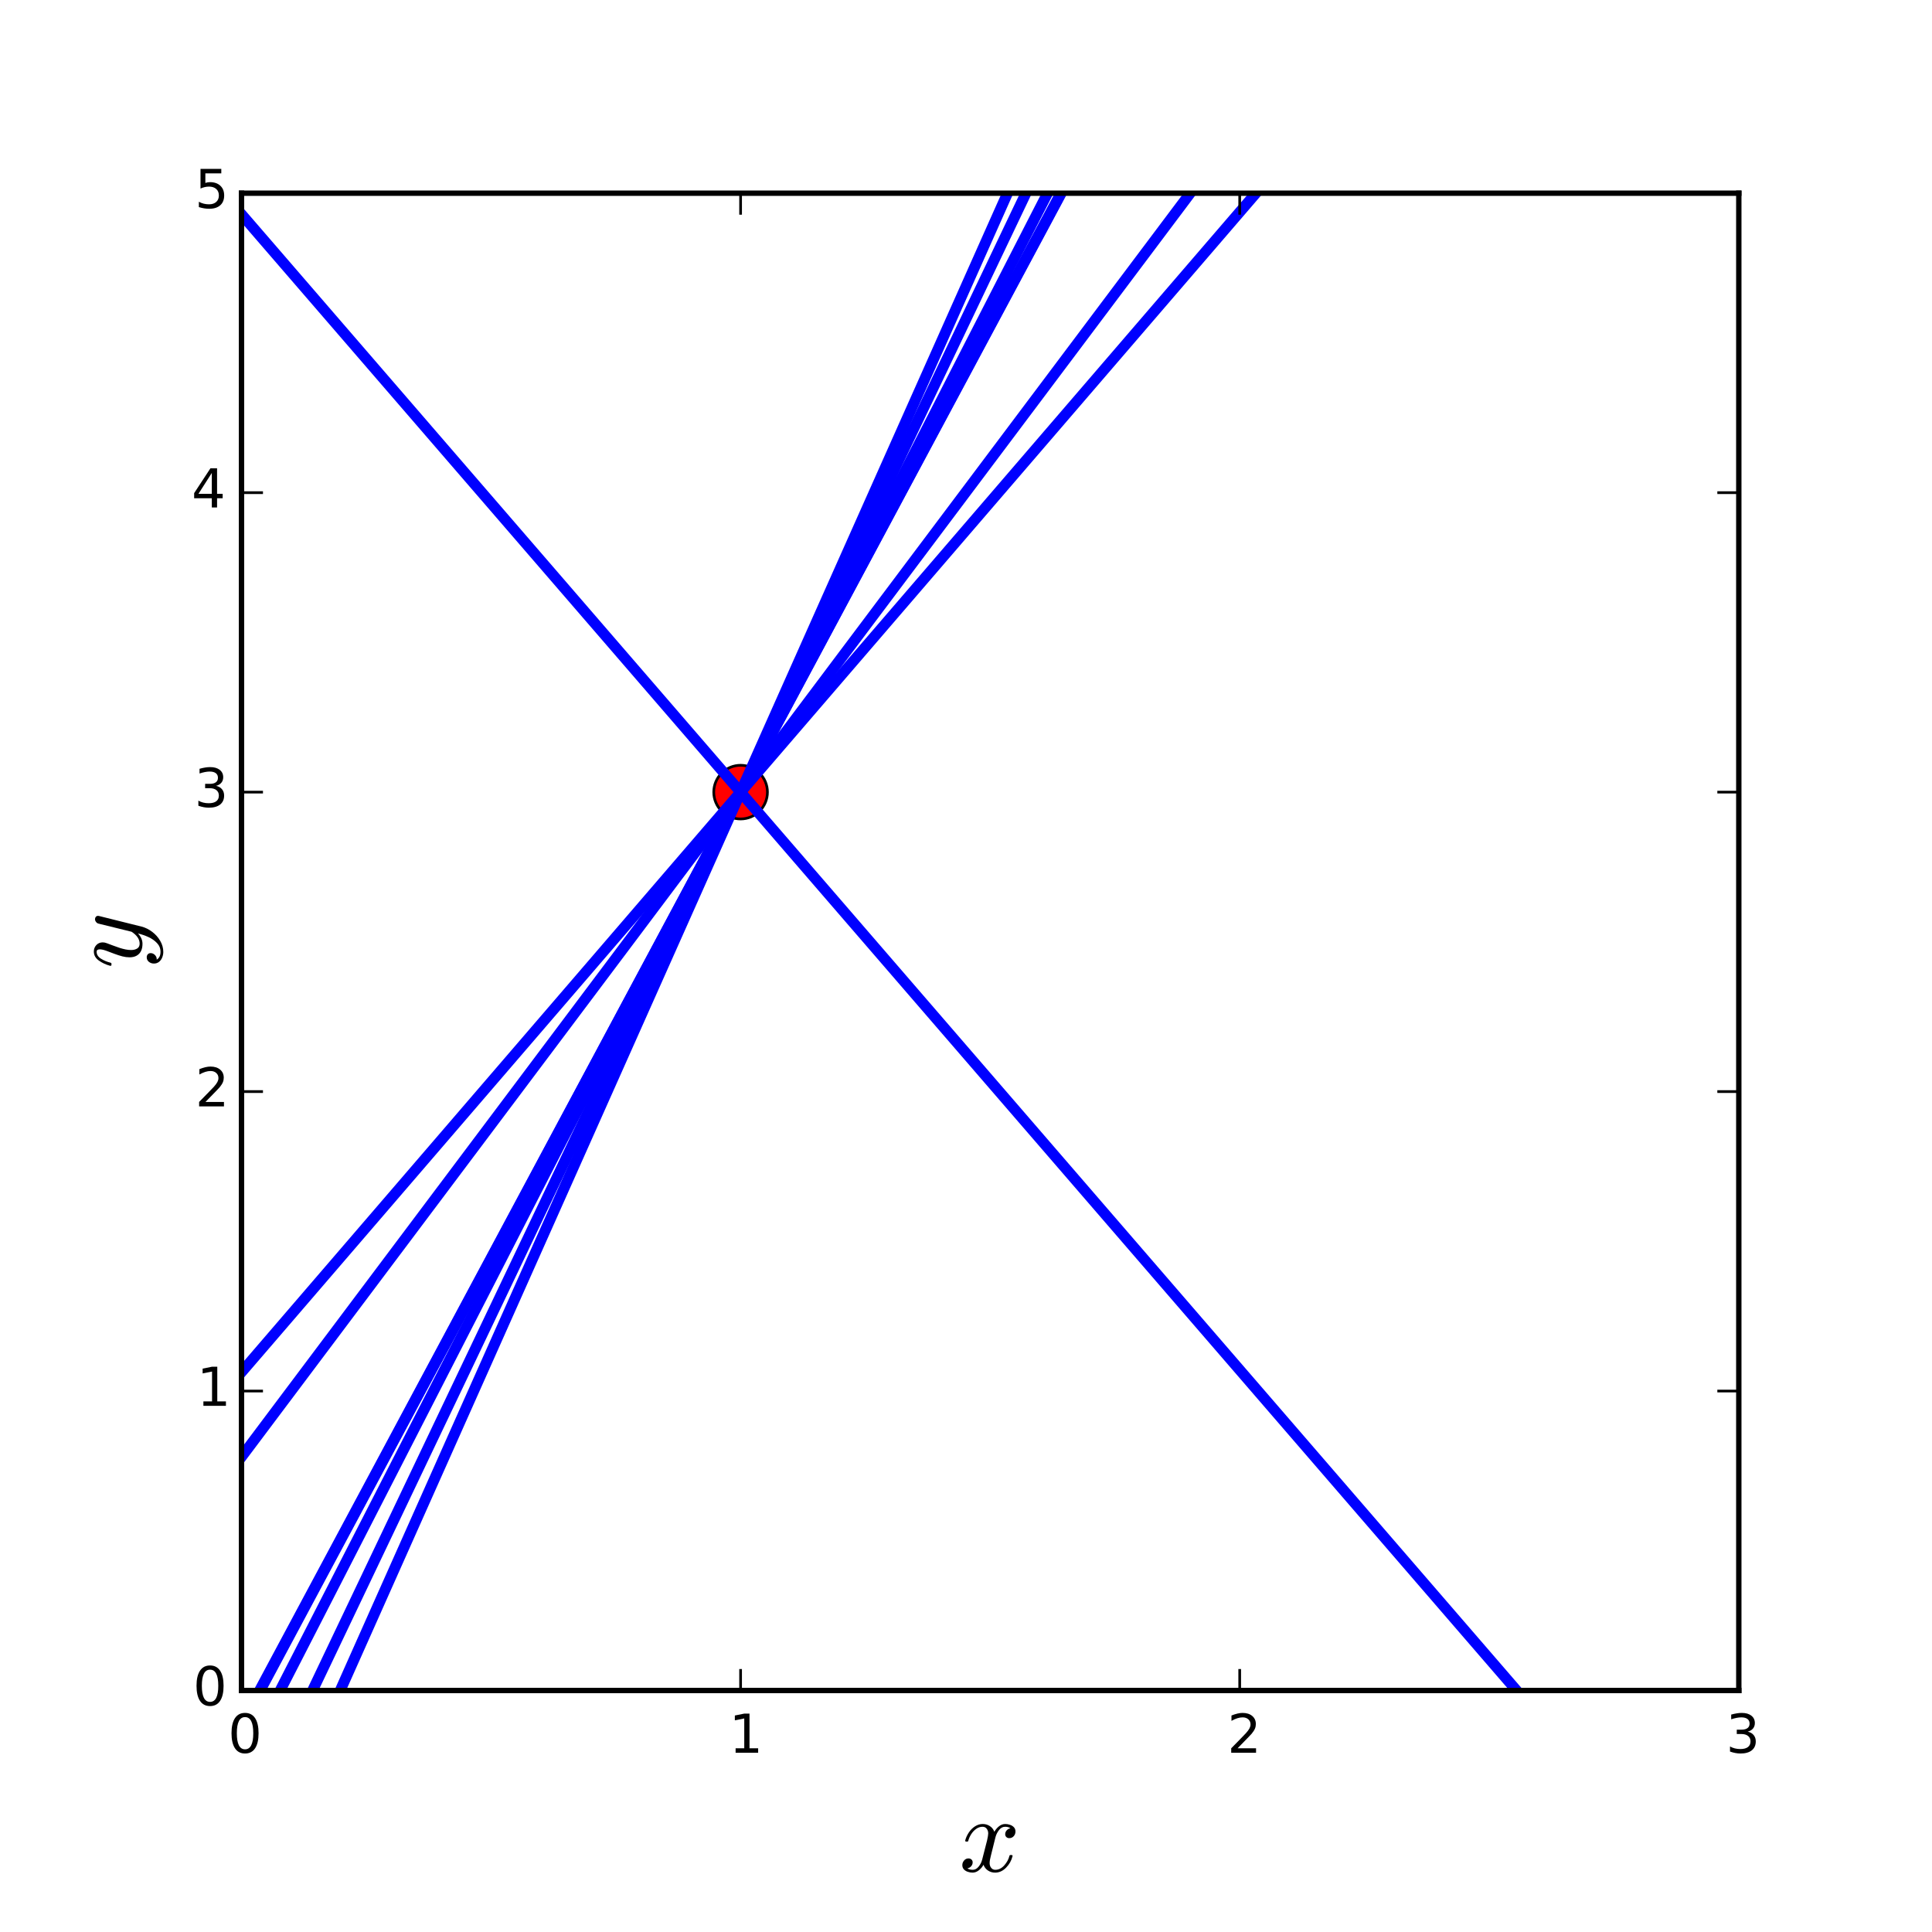
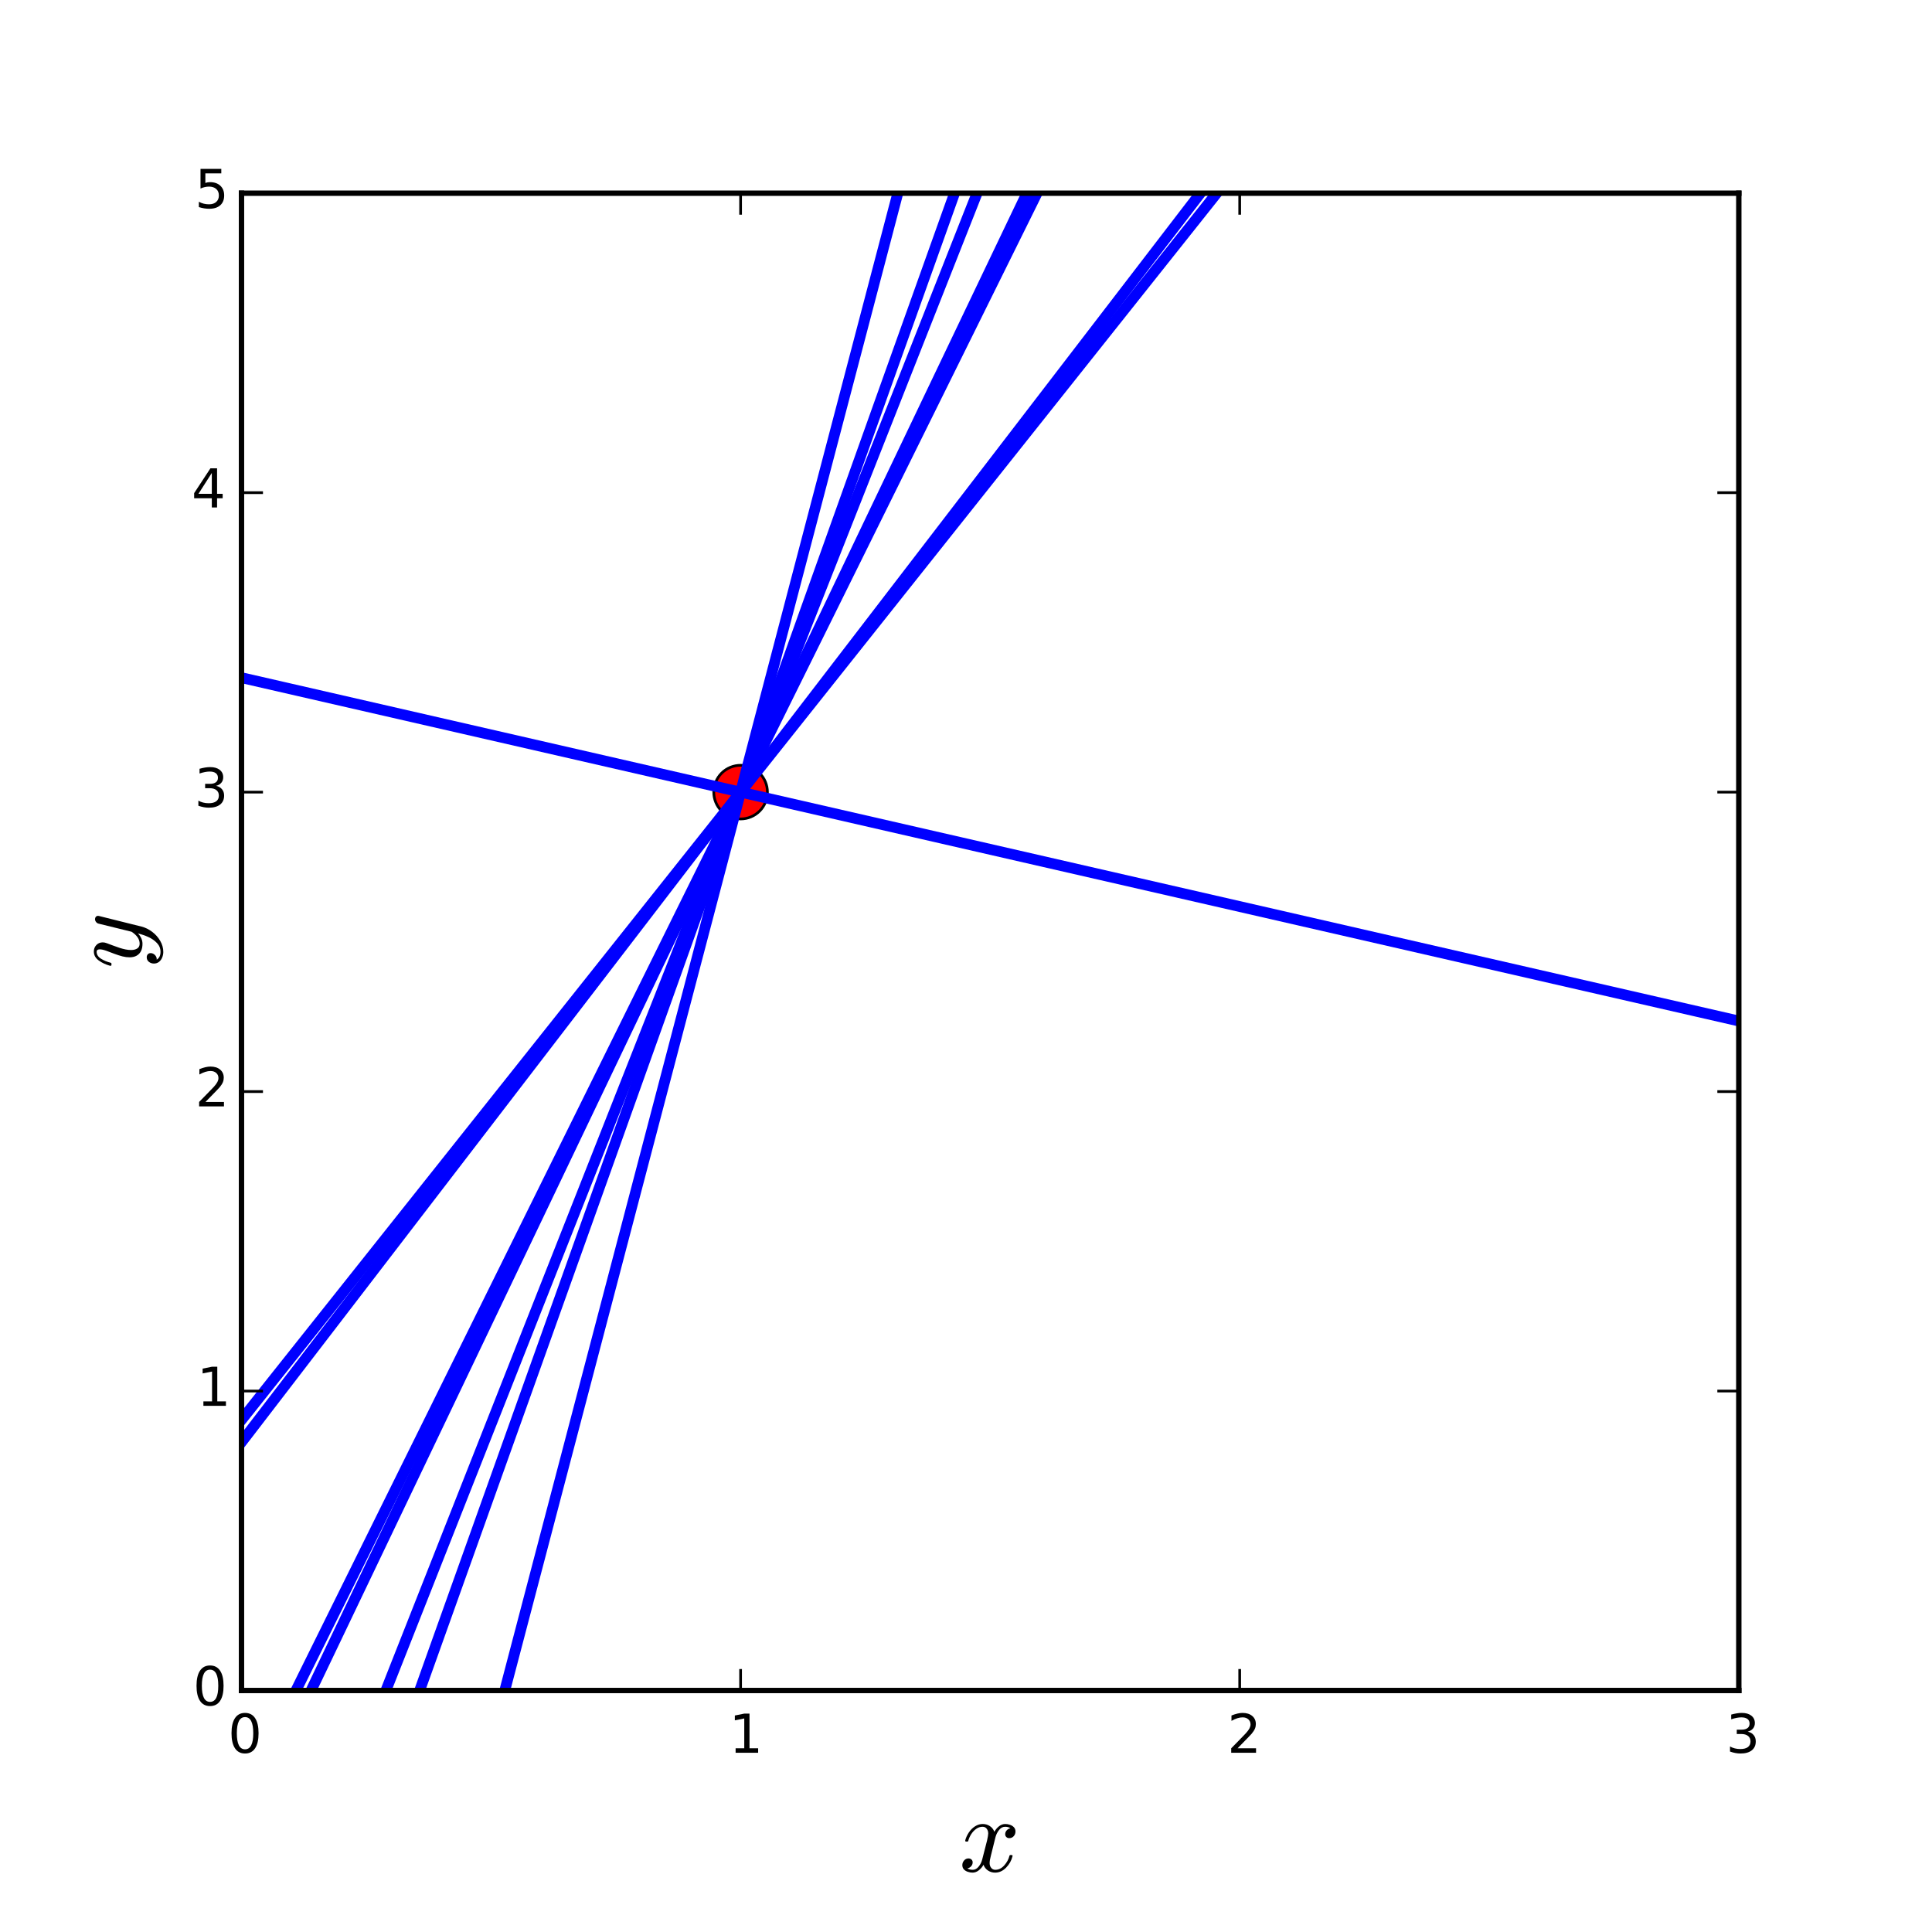
<svg xmlns="http://www.w3.org/2000/svg" xmlns:xlink="http://www.w3.org/1999/xlink" height="360pt" version="1.1" viewBox="0 0 360 360" width="360pt">
  <defs>
    <style type="text/css">
*{stroke-linecap:butt;stroke-linejoin:round;}
  </style>
  </defs>
  <g id="figure_1">
    <g id="patch_1">
      <path d=" M0 360 L360 360 L360 0 L0 0 z " style="fill:#ffffff;" />
    </g>
    <g id="axes_1">
      <g id="patch_2">
        <path d=" M45 315 L324 315 L324 36 L45 36 z " style="fill:#ffffff;" />
      </g>
      <g id="line2d_1">
        <defs>
          <path d=" M0 5 C1.326 5 2.598 4.473 3.536 3.536 C4.473 2.598 5 1.326 5 0 C5 -1.326 4.473 -2.598 3.536 -3.536 C2.598 -4.473 1.326 -5 0 -5 C-1.326 -5 -2.598 -4.473 -3.536 -3.536 C-4.473 -2.598 -5 -1.326 -5 0 C-5 1.326 -4.473 2.598 -3.536 3.536 C-2.598 4.473 -1.326 5 0 5 z " id="m8056b39326" style="stroke:#000000;stroke-width:0.5;" />
        </defs>
        <g clip-path="url(#pd0c2820aef)">
          <use style="fill:#ff0000;stroke:#000000;stroke-width:0.5;" x="138.0" xlink:href="#m8056b39326" y="147.6" />
        </g>
      </g>
      <g id="line2d_2">
-         <path clip-path="url(#pd0c2820aef)" d=" M45 271.471 L249.566 -1" style="fill:none;stroke:#0000ff;stroke-linecap:square;stroke-width:2;" />
+         <path clip-path="url(#pd0c2820aef)" d=" M45 407.919 M61.762 361 L191.088 -1" style="fill:none;stroke:#0000ff;stroke-linecap:square;stroke-width:2;" />
      </g>
      <g id="line2d_3">
-         <path clip-path="url(#pd0c2820aef)" d=" M45 321.289 L217.566 -1" style="fill:none;stroke:#0000ff;stroke-linecap:square;stroke-width:2;" />
+         <path clip-path="url(#pd0c2820aef)" d=" M45 342.112 L209.048 -1" style="fill:none;stroke:#0000ff;stroke-linecap:square;stroke-width:2;" />
      </g>
      <g id="line2d_4">
-         <path clip-path="url(#pd0c2820aef)" d=" M45 39.934 L322.33 361" style="fill:none;stroke:#0000ff;stroke-linecap:square;stroke-width:2;" />
+         <path clip-path="url(#pd0c2820aef)" d=" M45 126.276 L324 190.249" style="fill:none;stroke:#0000ff;stroke-linecap:square;stroke-width:2;" />
      </g>
      <g id="line2d_5">
-         <path clip-path="url(#pd0c2820aef)" d=" M45 321.489 L217.475 -1" style="fill:none;stroke:#0000ff;stroke-linecap:square;stroke-width:2;" />
+         <path clip-path="url(#pd0c2820aef)" d=" M45 383.151 M53.746 361 L196.67 -1" style="fill:none;stroke:#0000ff;stroke-linecap:square;stroke-width:2;" />
      </g>
      <g id="line2d_6">
-         <path clip-path="url(#pd0c2820aef)" d=" M45 356.267 L204.229 -1" style="fill:none;stroke:#0000ff;stroke-linecap:square;stroke-width:2;" />
+         <path clip-path="url(#pd0c2820aef)" d=" M45 335.501 L211.548 -1" style="fill:none;stroke:#0000ff;stroke-linecap:square;stroke-width:2;" />
      </g>
      <g id="line2d_7">
-         <path clip-path="url(#pd0c2820aef)" d=" M45 329.037 L214.169 -1" style="fill:none;stroke:#0000ff;stroke-linecap:square;stroke-width:2;" />
+         <path clip-path="url(#pd0c2820aef)" d=" M45 264.579 L256.139 -1" style="fill:none;stroke:#0000ff;stroke-linecap:square;stroke-width:2;" />
      </g>
      <g id="line2d_8">
-         <path clip-path="url(#pd0c2820aef)" d=" M45 342.783 L208.804 -1" style="fill:none;stroke:#0000ff;stroke-linecap:square;stroke-width:2;" />
+         <path clip-path="url(#pd0c2820aef)" d=" M45 268.731 L252.09 -1" style="fill:none;stroke:#0000ff;stroke-linecap:square;stroke-width:2;" />
      </g>
      <g id="line2d_9">
-         <path clip-path="url(#pd0c2820aef)" d=" M45 255.685 L265.861 -1" style="fill:none;stroke:#0000ff;stroke-linecap:square;stroke-width:2;" />
+         <path clip-path="url(#pd0c2820aef)" d=" M45 501.896 M81.984 361 L177.006 -1" style="fill:none;stroke:#0000ff;stroke-linecap:square;stroke-width:2;" />
      </g>
      <g id="patch_3">
        <path d=" M45 315 L45 36" style="fill:none;stroke:#000000;stroke-linecap:square;stroke-linejoin:miter;" />
      </g>
      <g id="patch_4">
        <path d=" M45 36 L324 36" style="fill:none;stroke:#000000;stroke-linecap:square;stroke-linejoin:miter;" />
      </g>
      <g id="patch_5">
        <path d=" M45 315 L324 315" style="fill:none;stroke:#000000;stroke-linecap:square;stroke-linejoin:miter;" />
      </g>
      <g id="patch_6">
        <path d=" M324 315 L324 36" style="fill:none;stroke:#000000;stroke-linecap:square;stroke-linejoin:miter;" />
      </g>
      <g id="matplotlib.axis_1">
        <g id="xtick_1">
          <g id="line2d_10">
            <defs>
              <path d=" M0 0 L0 -4" id="mc7db9fdffb" style="stroke:#000000;stroke-width:0.5;" />
            </defs>
            <g>
              <use style="stroke:#000000;stroke-width:0.5;" x="45.0" xlink:href="#mc7db9fdffb" y="315.0" />
            </g>
          </g>
          <g id="line2d_11">
            <defs>
              <path d=" M0 0 L0 4" id="m5a7d422ac3" style="stroke:#000000;stroke-width:0.5;" />
            </defs>
            <g>
              <use style="stroke:#000000;stroke-width:0.5;" x="45.0" xlink:href="#m5a7d422ac3" y="36.0" />
            </g>
          </g>
          <g id="text_1">
            <defs>
              <path d=" M31.781 66.406 Q24.172 66.406 20.328 58.906 Q16.5 51.422 16.5 36.375 Q16.5 21.391 20.328 13.891 Q24.172 6.391 31.781 6.391 Q39.453 6.391 43.281 13.891 Q47.125 21.391 47.125 36.375 Q47.125 51.422 43.281 58.906 Q39.453 66.406 31.781 66.406 M31.781 74.219 Q44.047 74.219 50.516 64.516 Q56.984 54.828 56.984 36.375 Q56.984 17.969 50.516 8.266 Q44.047 -1.422 31.781 -1.422 Q19.531 -1.422 13.062 8.266 Q6.594 17.969 6.594 36.375 Q6.594 54.828 13.062 64.516 Q19.531 74.219 31.781 74.219" id="BitstreamVeraSans-Roman-30" />
            </defs>
            <g transform="translate(42.48047 326.5984)scale(0.1 -0.1)">
              <use xlink:href="#BitstreamVeraSans-Roman-30" />
            </g>
          </g>
        </g>
        <g id="xtick_2">
          <g id="line2d_12">
            <g>
              <use style="stroke:#000000;stroke-width:0.5;" x="138.0" xlink:href="#mc7db9fdffb" y="315.0" />
            </g>
          </g>
          <g id="line2d_13">
            <g>
              <use style="stroke:#000000;stroke-width:0.5;" x="138.0" xlink:href="#m5a7d422ac3" y="36.0" />
            </g>
          </g>
          <g id="text_2">
            <defs>
              <path d=" M12.406 8.297 L28.516 8.297 L28.516 63.922 L10.984 60.406 L10.984 69.391 L28.422 72.906 L38.281 72.906 L38.281 8.297 L54.391 8.297 L54.391 0 L12.406 0 z " id="BitstreamVeraSans-Roman-31" />
            </defs>
            <g transform="translate(135.8297 326.5984)scale(0.1 -0.1)">
              <use xlink:href="#BitstreamVeraSans-Roman-31" />
            </g>
          </g>
        </g>
        <g id="xtick_3">
          <g id="line2d_14">
            <g>
              <use style="stroke:#000000;stroke-width:0.5;" x="231.0" xlink:href="#mc7db9fdffb" y="315.0" />
            </g>
          </g>
          <g id="line2d_15">
            <g>
              <use style="stroke:#000000;stroke-width:0.5;" x="231.0" xlink:href="#m5a7d422ac3" y="36.0" />
            </g>
          </g>
          <g id="text_3">
            <defs>
              <path d=" M19.188 8.297 L53.609 8.297 L53.609 0 L7.328 0 L7.328 8.297 Q12.938 14.109 22.625 23.891 Q32.328 33.688 34.812 36.531 Q39.547 41.844 41.422 45.531 Q43.312 49.219 43.312 52.781 Q43.312 58.594 39.234 62.25 Q35.156 65.922 28.609 65.922 Q23.969 65.922 18.812 64.312 Q13.672 62.703 7.812 59.422 L7.812 69.391 Q13.766 71.781 18.938 73 Q24.125 74.219 28.422 74.219 Q39.75 74.219 46.484 68.547 Q53.219 62.891 53.219 53.422 Q53.219 48.922 51.531 44.891 Q49.859 40.875 45.406 35.406 Q44.188 33.984 37.641 27.219 Q31.109 20.453 19.188 8.297" id="BitstreamVeraSans-Roman-32" />
            </defs>
            <g transform="translate(228.6859 326.5984)scale(0.1 -0.1)">
              <use xlink:href="#BitstreamVeraSans-Roman-32" />
            </g>
          </g>
        </g>
        <g id="xtick_4">
          <g id="line2d_16">
            <g>
              <use style="stroke:#000000;stroke-width:0.5;" x="324.0" xlink:href="#mc7db9fdffb" y="315.0" />
            </g>
          </g>
          <g id="line2d_17">
            <g>
              <use style="stroke:#000000;stroke-width:0.5;" x="324.0" xlink:href="#m5a7d422ac3" y="36.0" />
            </g>
          </g>
          <g id="text_4">
            <defs>
              <path d=" M40.578 39.312 Q47.656 37.797 51.625 33 Q55.609 28.219 55.609 21.188 Q55.609 10.406 48.188 4.484 Q40.766 -1.422 27.094 -1.422 Q22.516 -1.422 17.656 -0.516 Q12.797 0.391 7.625 2.203 L7.625 11.719 Q11.719 9.328 16.594 8.109 Q21.484 6.891 26.812 6.891 Q36.078 6.891 40.938 10.547 Q45.797 14.203 45.797 21.188 Q45.797 27.641 41.281 31.266 Q36.766 34.906 28.719 34.906 L20.219 34.906 L20.219 43.016 L29.109 43.016 Q36.375 43.016 40.234 45.922 Q44.094 48.828 44.094 54.297 Q44.094 59.906 40.109 62.906 Q36.141 65.922 28.719 65.922 Q24.656 65.922 20.016 65.031 Q15.375 64.156 9.812 62.312 L9.812 71.094 Q15.438 72.656 20.344 73.438 Q25.25 74.219 29.594 74.219 Q40.828 74.219 47.359 69.109 Q53.906 64.016 53.906 55.328 Q53.906 49.266 50.438 45.094 Q46.969 40.922 40.578 39.312" id="BitstreamVeraSans-Roman-33" />
            </defs>
            <g transform="translate(321.6008 326.5984)scale(0.1 -0.1)">
              <use xlink:href="#BitstreamVeraSans-Roman-33" />
            </g>
          </g>
        </g>
        <g id="text_5">
          <defs>
            <path d=" M7.812 2.875 Q9.578 1.516 12.797 1.516 Q15.922 1.516 18.312 4.516 Q20.703 7.516 21.578 11.078 L26.125 28.812 Q27.203 33.641 27.203 35.406 Q27.203 37.891 25.812 39.75 Q24.422 41.609 21.922 41.609 Q18.75 41.609 15.969 39.625 Q13.188 37.641 11.281 34.594 Q9.375 31.547 8.594 28.422 Q8.406 27.781 7.812 27.781 L6.594 27.781 Q5.812 27.781 5.812 28.719 L5.812 29 Q6.781 32.719 9.125 36.25 Q11.469 39.797 14.859 41.984 Q18.266 44.188 22.125 44.188 Q25.781 44.188 28.734 42.234 Q31.688 40.281 32.906 36.922 Q34.625 39.984 37.281 42.078 Q39.938 44.188 43.109 44.188 Q45.266 44.188 47.5 43.422 Q49.75 42.672 51.172 41.109 Q52.594 39.547 52.594 37.203 Q52.594 34.672 50.953 32.828 Q49.312 31 46.781 31 Q45.172 31 44.094 32.031 Q43.016 33.062 43.016 34.625 Q43.016 36.719 44.453 38.297 Q45.906 39.891 47.906 40.188 Q46.094 41.609 42.922 41.609 Q39.703 41.609 37.328 38.625 Q34.969 35.641 33.984 31.984 L29.594 14.312 Q28.516 10.297 28.516 7.719 Q28.516 5.172 29.953 3.344 Q31.391 1.516 33.797 1.516 Q38.484 1.516 42.156 5.641 Q45.844 9.766 47.016 14.703 Q47.219 15.281 47.797 15.281 L49.031 15.281 Q49.422 15.281 49.656 15.016 Q49.906 14.75 49.906 14.406 Q49.906 14.312 49.812 14.109 Q48.391 8.156 43.844 3.516 Q39.312 -1.125 33.594 -1.125 Q29.938 -1.125 26.984 0.844 Q24.031 2.828 22.797 6.203 Q21.234 3.266 18.469 1.062 Q15.719 -1.125 12.594 -1.125 Q10.453 -1.125 8.172 -0.359 Q5.906 0.391 4.484 1.953 Q3.078 3.516 3.078 5.906 Q3.078 8.25 4.703 10.172 Q6.344 12.109 8.797 12.109 Q10.453 12.109 11.578 11.109 Q12.703 10.109 12.703 8.5 Q12.703 6.391 11.297 4.828 Q9.906 3.266 7.812 2.875" id="Cmmi10-78" />
          </defs>
          <g transform="translate(178.7 348.875)scale(0.2 -0.2)">
            <use transform="translate(0.0 0.8125)" xlink:href="#Cmmi10-78" />
          </g>
        </g>
      </g>
      <g id="matplotlib.axis_2">
        <g id="ytick_1">
          <g id="line2d_18">
            <defs>
              <path d=" M0 0 L4 0" id="md7965d1ba0" style="stroke:#000000;stroke-width:0.5;" />
            </defs>
            <g>
              <use style="stroke:#000000;stroke-width:0.5;" x="45.0" xlink:href="#md7965d1ba0" y="315.0" />
            </g>
          </g>
          <g id="line2d_19">
            <defs>
              <path d=" M0 0 L-4 0" id="md9a1c1a7cd" style="stroke:#000000;stroke-width:0.5;" />
            </defs>
            <g>
              <use style="stroke:#000000;stroke-width:0.5;" x="324.0" xlink:href="#md9a1c1a7cd" y="315.0" />
            </g>
          </g>
          <g id="text_6">
            <g transform="translate(35.96094 317.7594)scale(0.1 -0.1)">
              <use xlink:href="#BitstreamVeraSans-Roman-30" />
            </g>
          </g>
        </g>
        <g id="ytick_2">
          <g id="line2d_20">
            <g>
              <use style="stroke:#000000;stroke-width:0.5;" x="45.0" xlink:href="#md7965d1ba0" y="259.2" />
            </g>
          </g>
          <g id="line2d_21">
            <g>
              <use style="stroke:#000000;stroke-width:0.5;" x="324.0" xlink:href="#md9a1c1a7cd" y="259.2" />
            </g>
          </g>
          <g id="text_7">
            <g transform="translate(36.65937 261.9594)scale(0.1 -0.1)">
              <use xlink:href="#BitstreamVeraSans-Roman-31" />
            </g>
          </g>
        </g>
        <g id="ytick_3">
          <g id="line2d_22">
            <g>
              <use style="stroke:#000000;stroke-width:0.5;" x="45.0" xlink:href="#md7965d1ba0" y="203.4" />
            </g>
          </g>
          <g id="line2d_23">
            <g>
              <use style="stroke:#000000;stroke-width:0.5;" x="324.0" xlink:href="#md9a1c1a7cd" y="203.4" />
            </g>
          </g>
          <g id="text_8">
            <g transform="translate(36.37188 206.1594)scale(0.1 -0.1)">
              <use xlink:href="#BitstreamVeraSans-Roman-32" />
            </g>
          </g>
        </g>
        <g id="ytick_4">
          <g id="line2d_24">
            <g>
              <use style="stroke:#000000;stroke-width:0.5;" x="45.0" xlink:href="#md7965d1ba0" y="147.6" />
            </g>
          </g>
          <g id="line2d_25">
            <g>
              <use style="stroke:#000000;stroke-width:0.5;" x="324.0" xlink:href="#md9a1c1a7cd" y="147.6" />
            </g>
          </g>
          <g id="text_9">
            <g transform="translate(36.20156 150.3594)scale(0.1 -0.1)">
              <use xlink:href="#BitstreamVeraSans-Roman-33" />
            </g>
          </g>
        </g>
        <g id="ytick_5">
          <g id="line2d_26">
            <g>
              <use style="stroke:#000000;stroke-width:0.5;" x="45.0" xlink:href="#md7965d1ba0" y="91.8" />
            </g>
          </g>
          <g id="line2d_27">
            <g>
              <use style="stroke:#000000;stroke-width:0.5;" x="324.0" xlink:href="#md9a1c1a7cd" y="91.8" />
            </g>
          </g>
          <g id="text_10">
            <defs>
              <path d=" M37.797 64.312 L12.891 25.391 L37.797 25.391 z  M35.203 72.906 L47.609 72.906 L47.609 25.391 L58.016 25.391 L58.016 17.188 L47.609 17.188 L47.609 0 L37.797 0 L37.797 17.188 L4.891 17.188 L4.891 26.703 z " id="BitstreamVeraSans-Roman-34" />
            </defs>
            <g transform="translate(35.6875 94.55938)scale(0.1 -0.1)">
              <use xlink:href="#BitstreamVeraSans-Roman-34" />
            </g>
          </g>
        </g>
        <g id="ytick_6">
          <g id="line2d_28">
            <g>
              <use style="stroke:#000000;stroke-width:0.5;" x="45.0" xlink:href="#md7965d1ba0" y="36.0" />
            </g>
          </g>
          <g id="line2d_29">
            <g>
              <use style="stroke:#000000;stroke-width:0.5;" x="324.0" xlink:href="#md9a1c1a7cd" y="36.0" />
            </g>
          </g>
          <g id="text_11">
            <defs>
              <path d=" M10.797 72.906 L49.516 72.906 L49.516 64.594 L19.828 64.594 L19.828 46.734 Q21.969 47.469 24.109 47.828 Q26.266 48.188 28.422 48.188 Q40.625 48.188 47.75 41.5 Q54.891 34.812 54.891 23.391 Q54.891 11.625 47.562 5.094 Q40.234 -1.422 26.906 -1.422 Q22.312 -1.422 17.547 -0.641 Q12.797 0.141 7.719 1.703 L7.719 11.625 Q12.109 9.234 16.797 8.062 Q21.484 6.891 26.703 6.891 Q35.156 6.891 40.078 11.328 Q45.016 15.766 45.016 23.391 Q45.016 31 40.078 35.438 Q35.156 39.891 26.703 39.891 Q22.75 39.891 18.812 39.016 Q14.891 38.141 10.797 36.281 z " id="BitstreamVeraSans-Roman-35" />
            </defs>
            <g transform="translate(36.28281 38.75937)scale(0.1 -0.1)">
              <use xlink:href="#BitstreamVeraSans-Roman-35" />
            </g>
          </g>
        </g>
        <g id="text_12">
          <defs>
            <path d=" M8.406 -14.312 Q10.5 -17.922 15.719 -17.922 Q20.453 -17.922 23.922 -14.594 Q27.391 -11.281 29.516 -6.562 Q31.641 -1.859 32.812 3.078 Q28.375 -1.125 23.188 -1.125 Q19.234 -1.125 16.453 0.234 Q13.672 1.609 12.125 4.312 Q10.594 7.031 10.594 10.891 Q10.594 14.156 11.469 17.594 Q12.359 21.047 13.938 25.266 Q15.531 29.5 16.703 32.625 Q18.016 36.281 18.016 38.625 Q18.016 41.609 15.828 41.609 Q11.859 41.609 9.297 37.531 Q6.734 33.453 5.516 28.422 Q5.328 27.781 4.688 27.781 L3.516 27.781 Q2.688 27.781 2.688 28.719 L2.688 29 Q4.297 34.969 7.609 39.578 Q10.938 44.188 16.016 44.188 Q19.578 44.188 22.047 41.844 Q24.516 39.5 24.516 35.891 Q24.516 34.031 23.688 31.984 Q23.25 30.766 21.688 26.656 Q20.125 22.562 19.281 19.875 Q18.453 17.188 17.922 14.594 Q17.391 12.016 17.391 9.422 Q17.391 6.109 18.797 3.812 Q20.219 1.516 23.297 1.516 Q29.5 1.516 34.422 9.078 L42 39.891 Q42.328 41.219 43.547 42.156 Q44.781 43.109 46.188 43.109 Q47.406 43.109 48.312 42.328 Q49.219 41.547 49.219 40.281 Q49.219 39.703 49.125 39.5 L39.203 -0.297 Q37.891 -5.422 34.375 -10.109 Q30.859 -14.797 25.906 -17.656 Q20.953 -20.516 15.578 -20.516 Q12.984 -20.516 10.438 -19.5 Q7.906 -18.5 6.344 -16.5 Q4.781 -14.5 4.781 -11.812 Q4.781 -9.078 6.391 -7.078 Q8.016 -5.078 10.688 -5.078 Q12.312 -5.078 13.406 -6.078 Q14.5 -7.078 14.5 -8.688 Q14.5 -10.984 12.781 -12.688 Q11.078 -14.406 8.797 -14.406 Q8.688 -14.359 8.594 -14.328 Q8.5 -14.312 8.406 -14.312" id="Cmmi10-79" />
          </defs>
          <g transform="translate(26.4875 180.5)rotate(-90.0)scale(0.2 -0.2)">
            <use transform="translate(0.0 0.8125)" xlink:href="#Cmmi10-79" />
          </g>
        </g>
      </g>
    </g>
  </g>
  <defs>
    <clipPath id="pd0c2820aef">
      <rect height="279.0" width="279.0" x="45.0" y="36.0" />
    </clipPath>
  </defs>
</svg>
